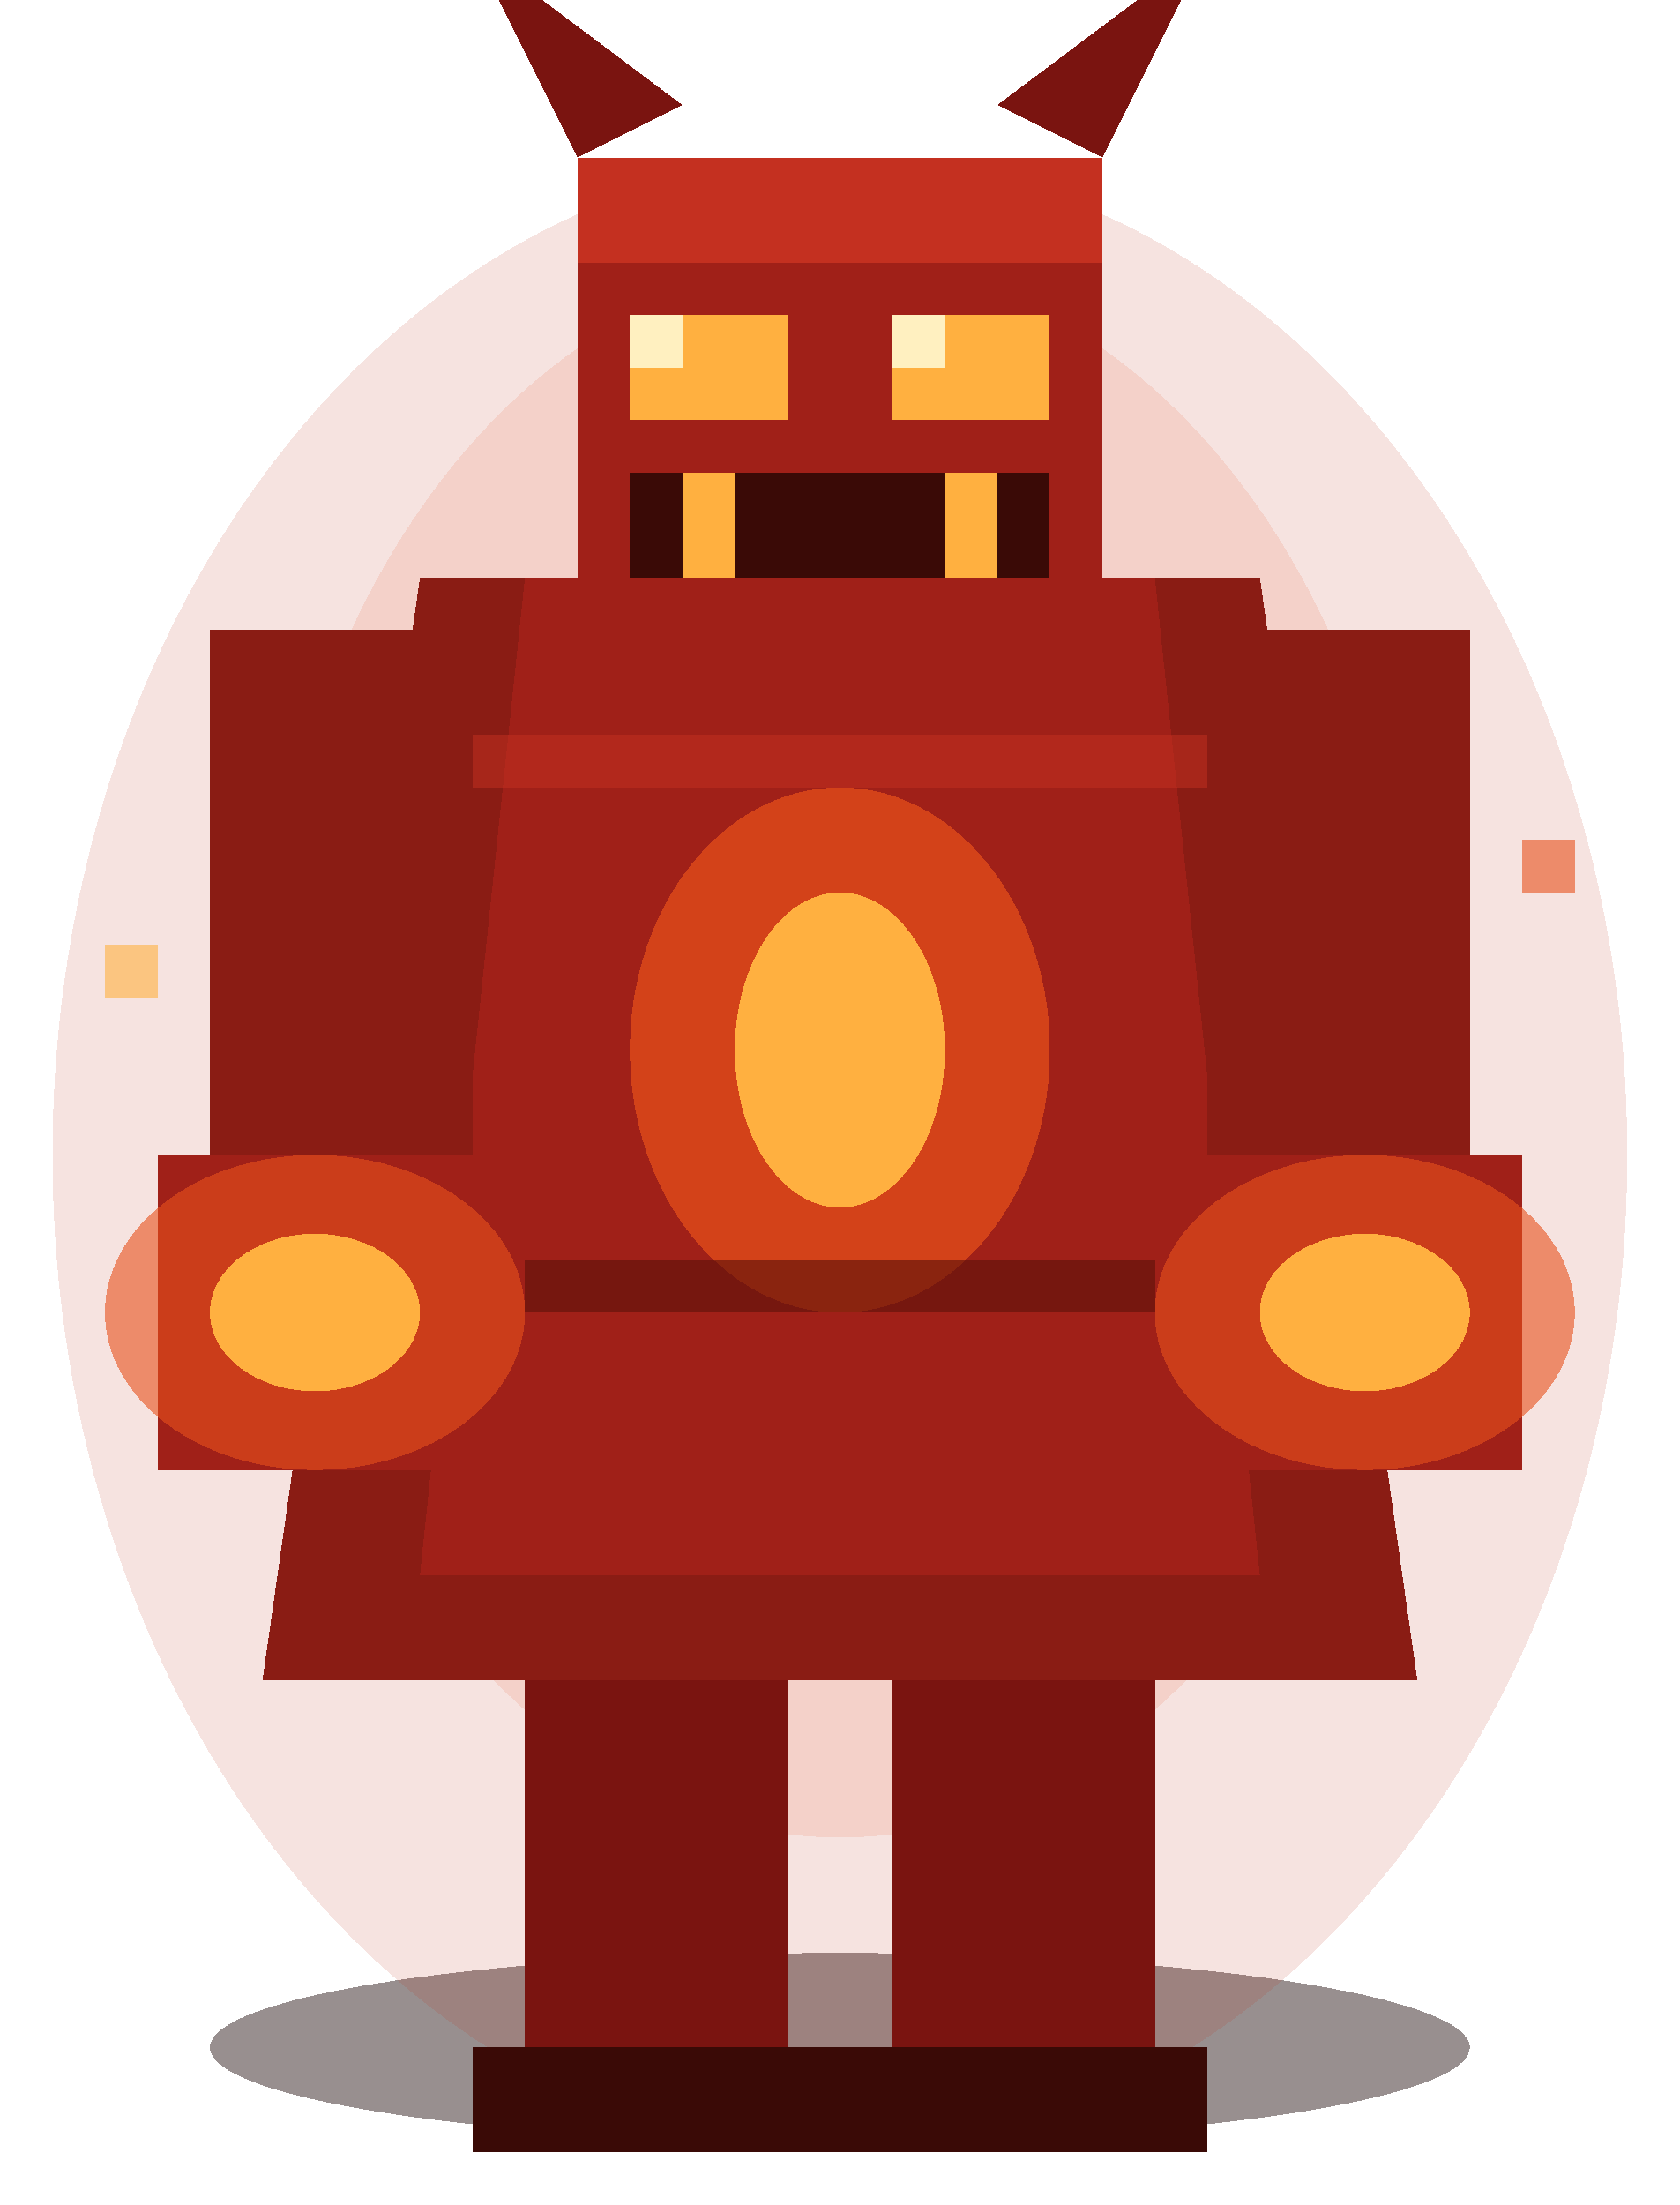
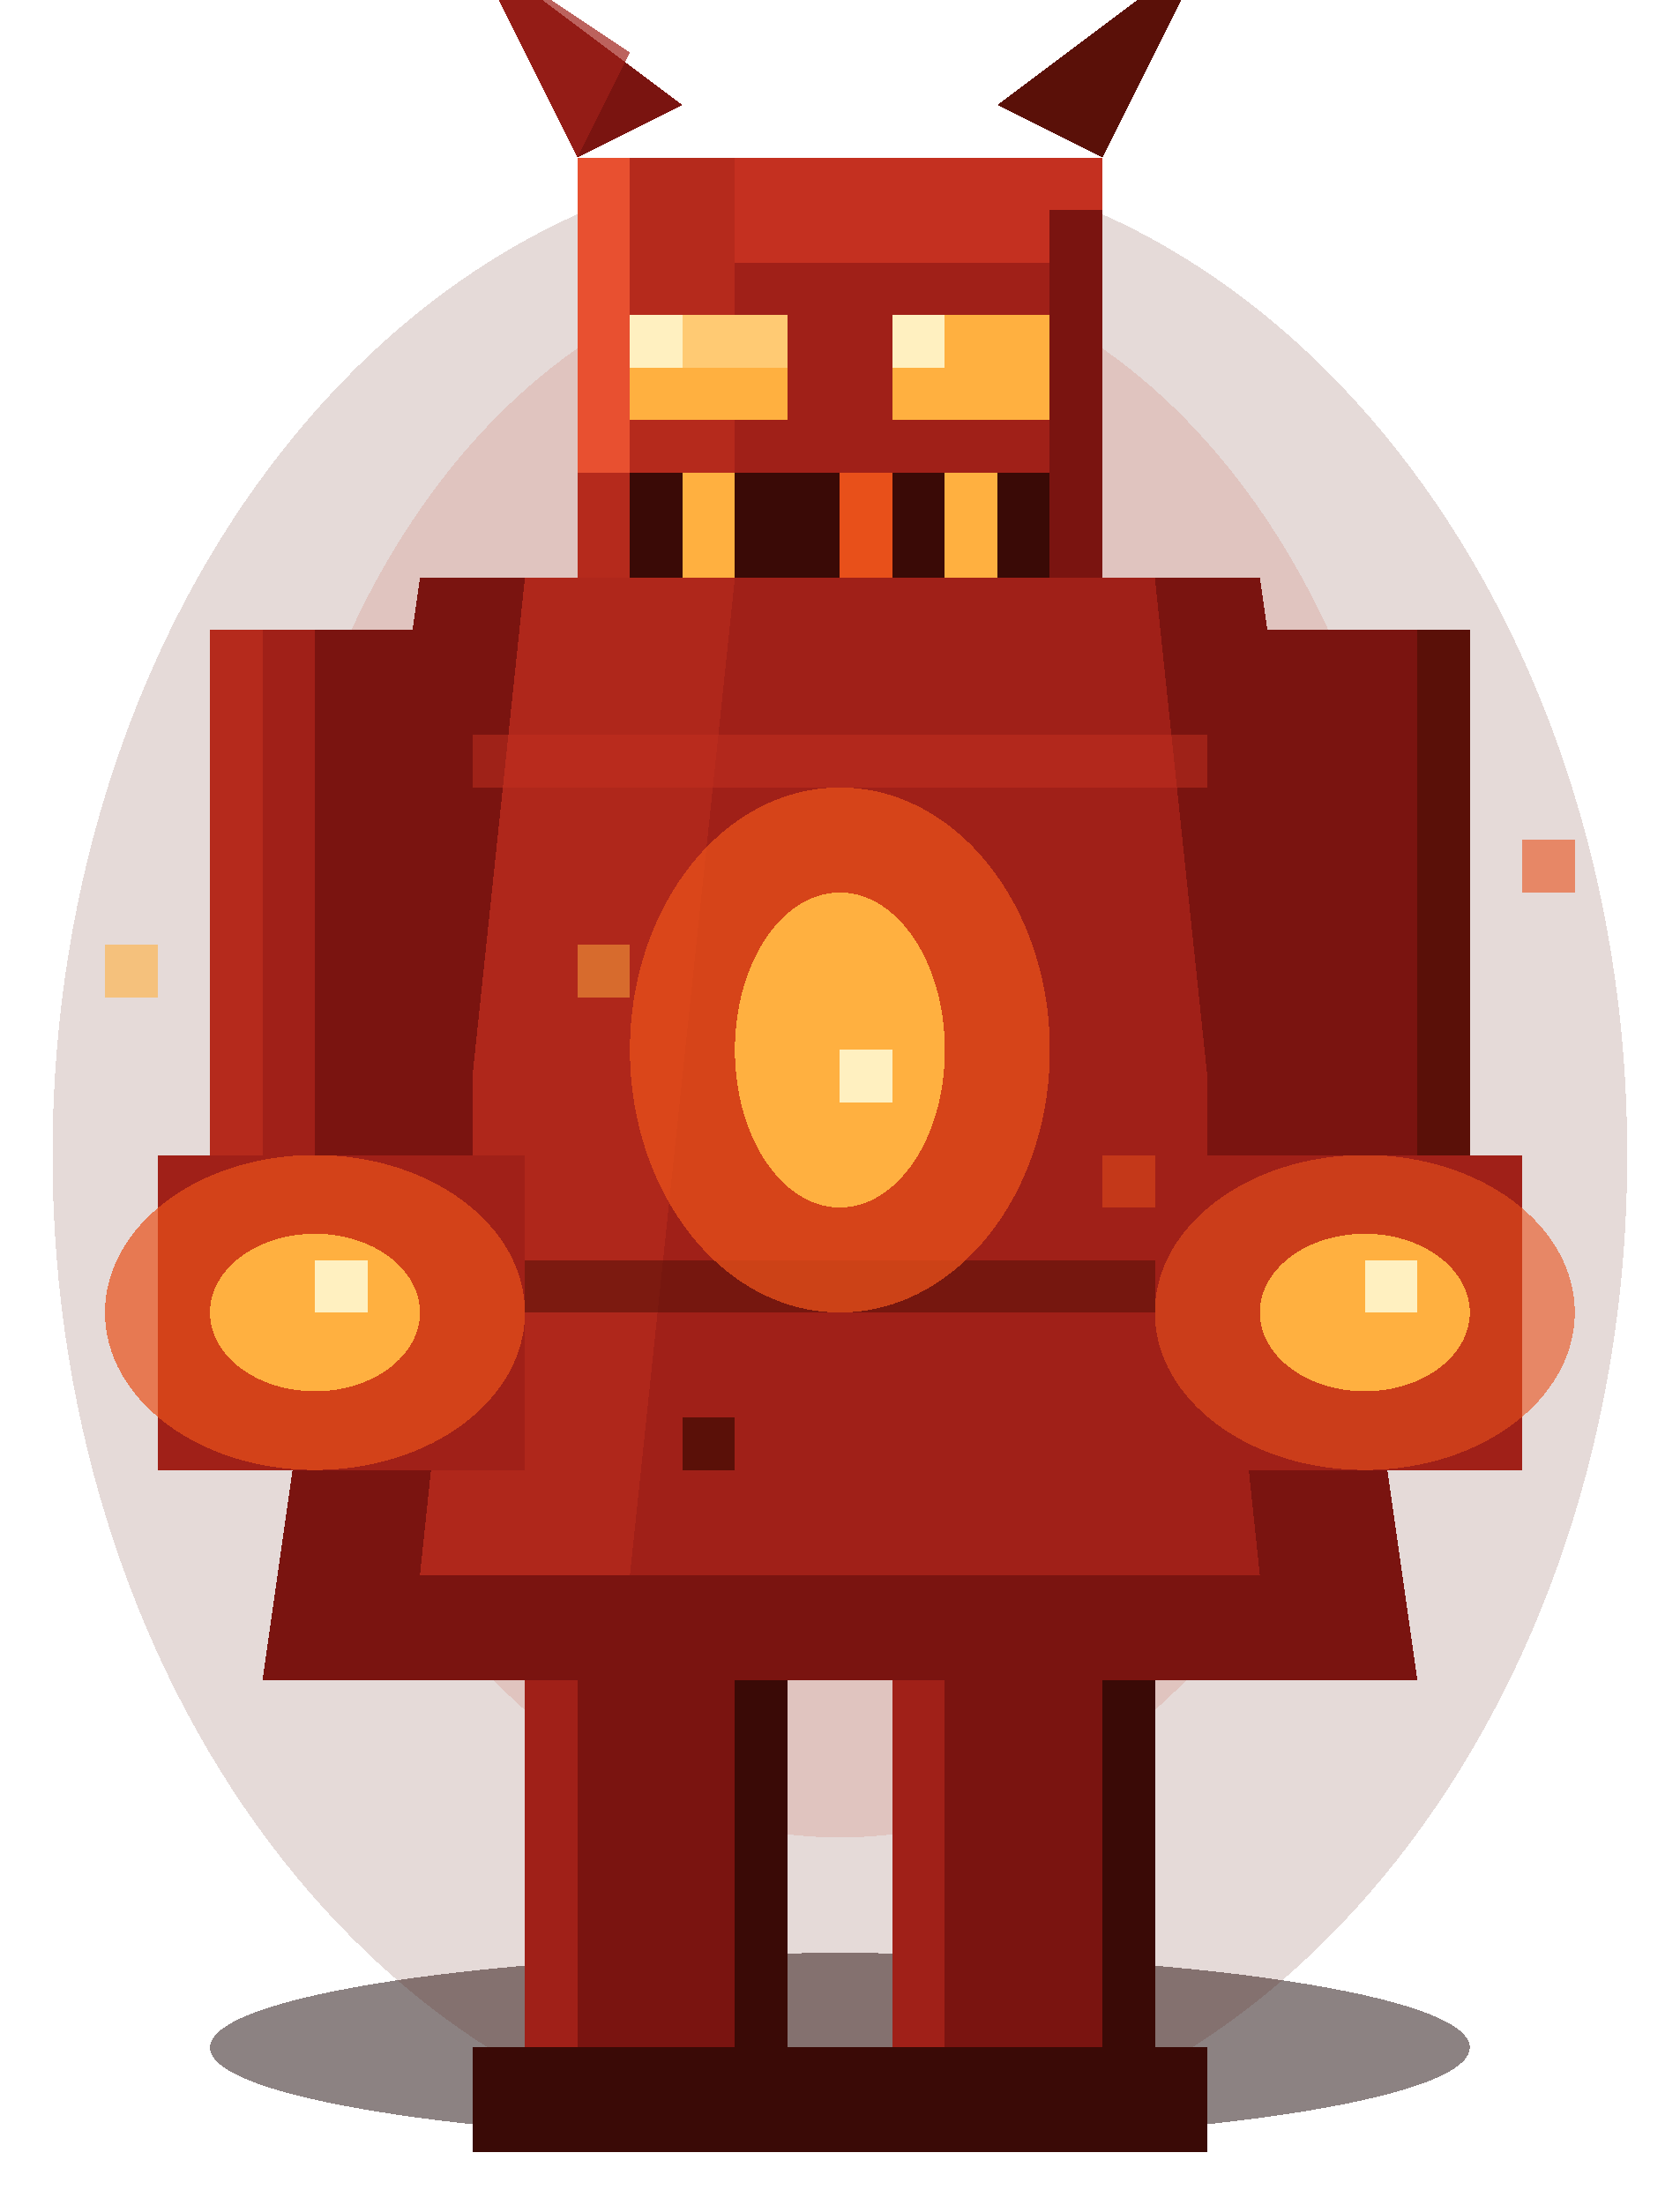
<svg xmlns="http://www.w3.org/2000/svg" viewBox="0 0 32 42" shape-rendering="crispEdges" preserveAspectRatio="xMidYMax meet" aria-label="Avatar of Wrath">
-   <ellipse cx="16" cy="39" rx="12" ry="1.8" fill="#1a0606" opacity="0.45" />
-   <ellipse cx="16" cy="22" rx="15" ry="19" fill="#c0301a" opacity="0.14" />
-   <ellipse cx="16" cy="20" rx="11" ry="15" fill="#e8501a" opacity="0.12" />
+   <ellipse cx="16" cy="39" rx="12" ry="1.8" fill="#1a0606" opacity="0.5" />
+   <ellipse cx="16" cy="22" rx="15" ry="19" fill="#5a1008" opacity="0.16" />
+   <ellipse cx="16" cy="20" rx="11" ry="15" fill="#c0301a" opacity="0.13" />
+   <ellipse cx="16" cy="20" rx="6" ry="9" fill="#e8501a" opacity="0.1" />
  <rect x="11" y="3" width="10" height="8" fill="#a02018" />
  <rect x="11" y="3" width="10" height="2" fill="#c43020" />
+   <rect x="11" y="3" width="3" height="8" fill="#b52a1c" />
+   <rect x="11" y="3" width="1" height="6" fill="#e85030" />
+   <rect x="20" y="4" width="1" height="7" fill="#7a1410" />
  <polygon points="11,3 9,-1 13,2" fill="#7a1410" />
-   <polygon points="21,3 23,-1 19,2" fill="#7a1410" />
+   <polygon points="11,3 9,-1 12,1" fill="#a02018" opacity="0.7" />
+   <polygon points="21,3 23,-1 19,2" fill="#5a1008" />
  <rect x="12" y="6" width="3" height="2" fill="#ffb040" />
  <rect x="17" y="6" width="3" height="2" fill="#ffb040" />
  <rect x="12" y="6" width="1" height="1" fill="#fff0c0" />
  <rect x="17" y="6" width="1" height="1" fill="#fff0c0" />
+   <rect x="12" y="6" width="3" height="1" fill="#fff0c0" opacity="0.4" />
  <rect x="12" y="9" width="8" height="2" fill="#3a0a06" />
  <rect x="13" y="9" width="1" height="2" fill="#ffb040" />
+   <rect x="16" y="9" width="1" height="2" fill="#e8501a" />
  <rect x="18" y="9" width="1" height="2" fill="#ffb040" />
-   <polygon points="8,11 24,11 27,32 5,32" fill="#8a1c14" />
+   <polygon points="8,11 24,11 27,32 5,32" fill="#7a1410" />
  <polygon points="10,11 22,11 24,30 8,30" fill="#a02018" />
-   <ellipse cx="16" cy="20" rx="4" ry="5" fill="#e8501a" opacity="0.7" />
-   <ellipse cx="16" cy="20" rx="2" ry="3" fill="#ffb040" />
+   <polygon points="10,11 14,11 12,30 8,30" fill="#b52a1c" opacity="0.7" />
  <rect x="9" y="14" width="14" height="1" fill="#c43020" opacity="0.5" />
  <rect x="10" y="24" width="12" height="1" fill="#5a1008" opacity="0.6" />
-   <rect x="4" y="12" width="5" height="12" fill="#8a1c14" />
+   <ellipse cx="16" cy="20" rx="4" ry="5" fill="#e8501a" opacity="0.75" />
+   <ellipse cx="16" cy="20" rx="2" ry="3" fill="#ffb040" />
+   <rect x="16" y="20" width="1" height="1" fill="#fff0c0" />
+   <rect x="11" y="18" width="1" height="1" fill="#ffb040" opacity="0.5" />
+   <rect x="21" y="22" width="1" height="1" fill="#e8501a" opacity="0.5" />
+   <rect x="13" y="27" width="1" height="1" fill="#5a1008" />
+   <rect x="4" y="12" width="5" height="12" fill="#7a1410" />
+   <rect x="4" y="12" width="2" height="12" fill="#a02018" />
+   <rect x="4" y="12" width="1" height="10" fill="#b52a1c" />
  <rect x="3" y="22" width="7" height="6" fill="#a02018" />
-   <ellipse cx="6" cy="25" rx="4" ry="3" fill="#e8501a" opacity="0.6" />
+   <ellipse cx="6" cy="25" rx="4" ry="3" fill="#e8501a" opacity="0.7" />
  <ellipse cx="6" cy="25" rx="2" ry="1.5" fill="#ffb040" />
-   <rect x="23" y="12" width="5" height="12" fill="#8a1c14" />
+   <rect x="6" y="24" width="1" height="1" fill="#fff0c0" />
+   <rect x="23" y="12" width="5" height="12" fill="#7a1410" />
+   <rect x="27" y="12" width="1" height="12" fill="#5a1008" />
  <rect x="22" y="22" width="7" height="6" fill="#a02018" />
  <ellipse cx="26" cy="25" rx="4" ry="3" fill="#e8501a" opacity="0.6" />
  <ellipse cx="26" cy="25" rx="2" ry="1.5" fill="#ffb040" />
+   <rect x="26" y="24" width="1" height="1" fill="#fff0c0" />
  <rect x="10" y="32" width="5" height="8" fill="#7a1410" />
  <rect x="17" y="32" width="5" height="8" fill="#7a1410" />
+   <rect x="10" y="32" width="1" height="8" fill="#a02018" />
+   <rect x="17" y="32" width="1" height="8" fill="#a02018" />
+   <rect x="14" y="32" width="1" height="8" fill="#3a0a06" />
+   <rect x="21" y="32" width="1" height="8" fill="#3a0a06" />
  <rect x="9" y="39" width="7" height="2" fill="#3a0a06" />
  <rect x="16" y="39" width="7" height="2" fill="#3a0a06" />
  <rect x="2" y="18" width="1" height="1" fill="#ffb040" opacity="0.6" />
  <rect x="29" y="16" width="1" height="1" fill="#e8501a" opacity="0.6" />
</svg>
